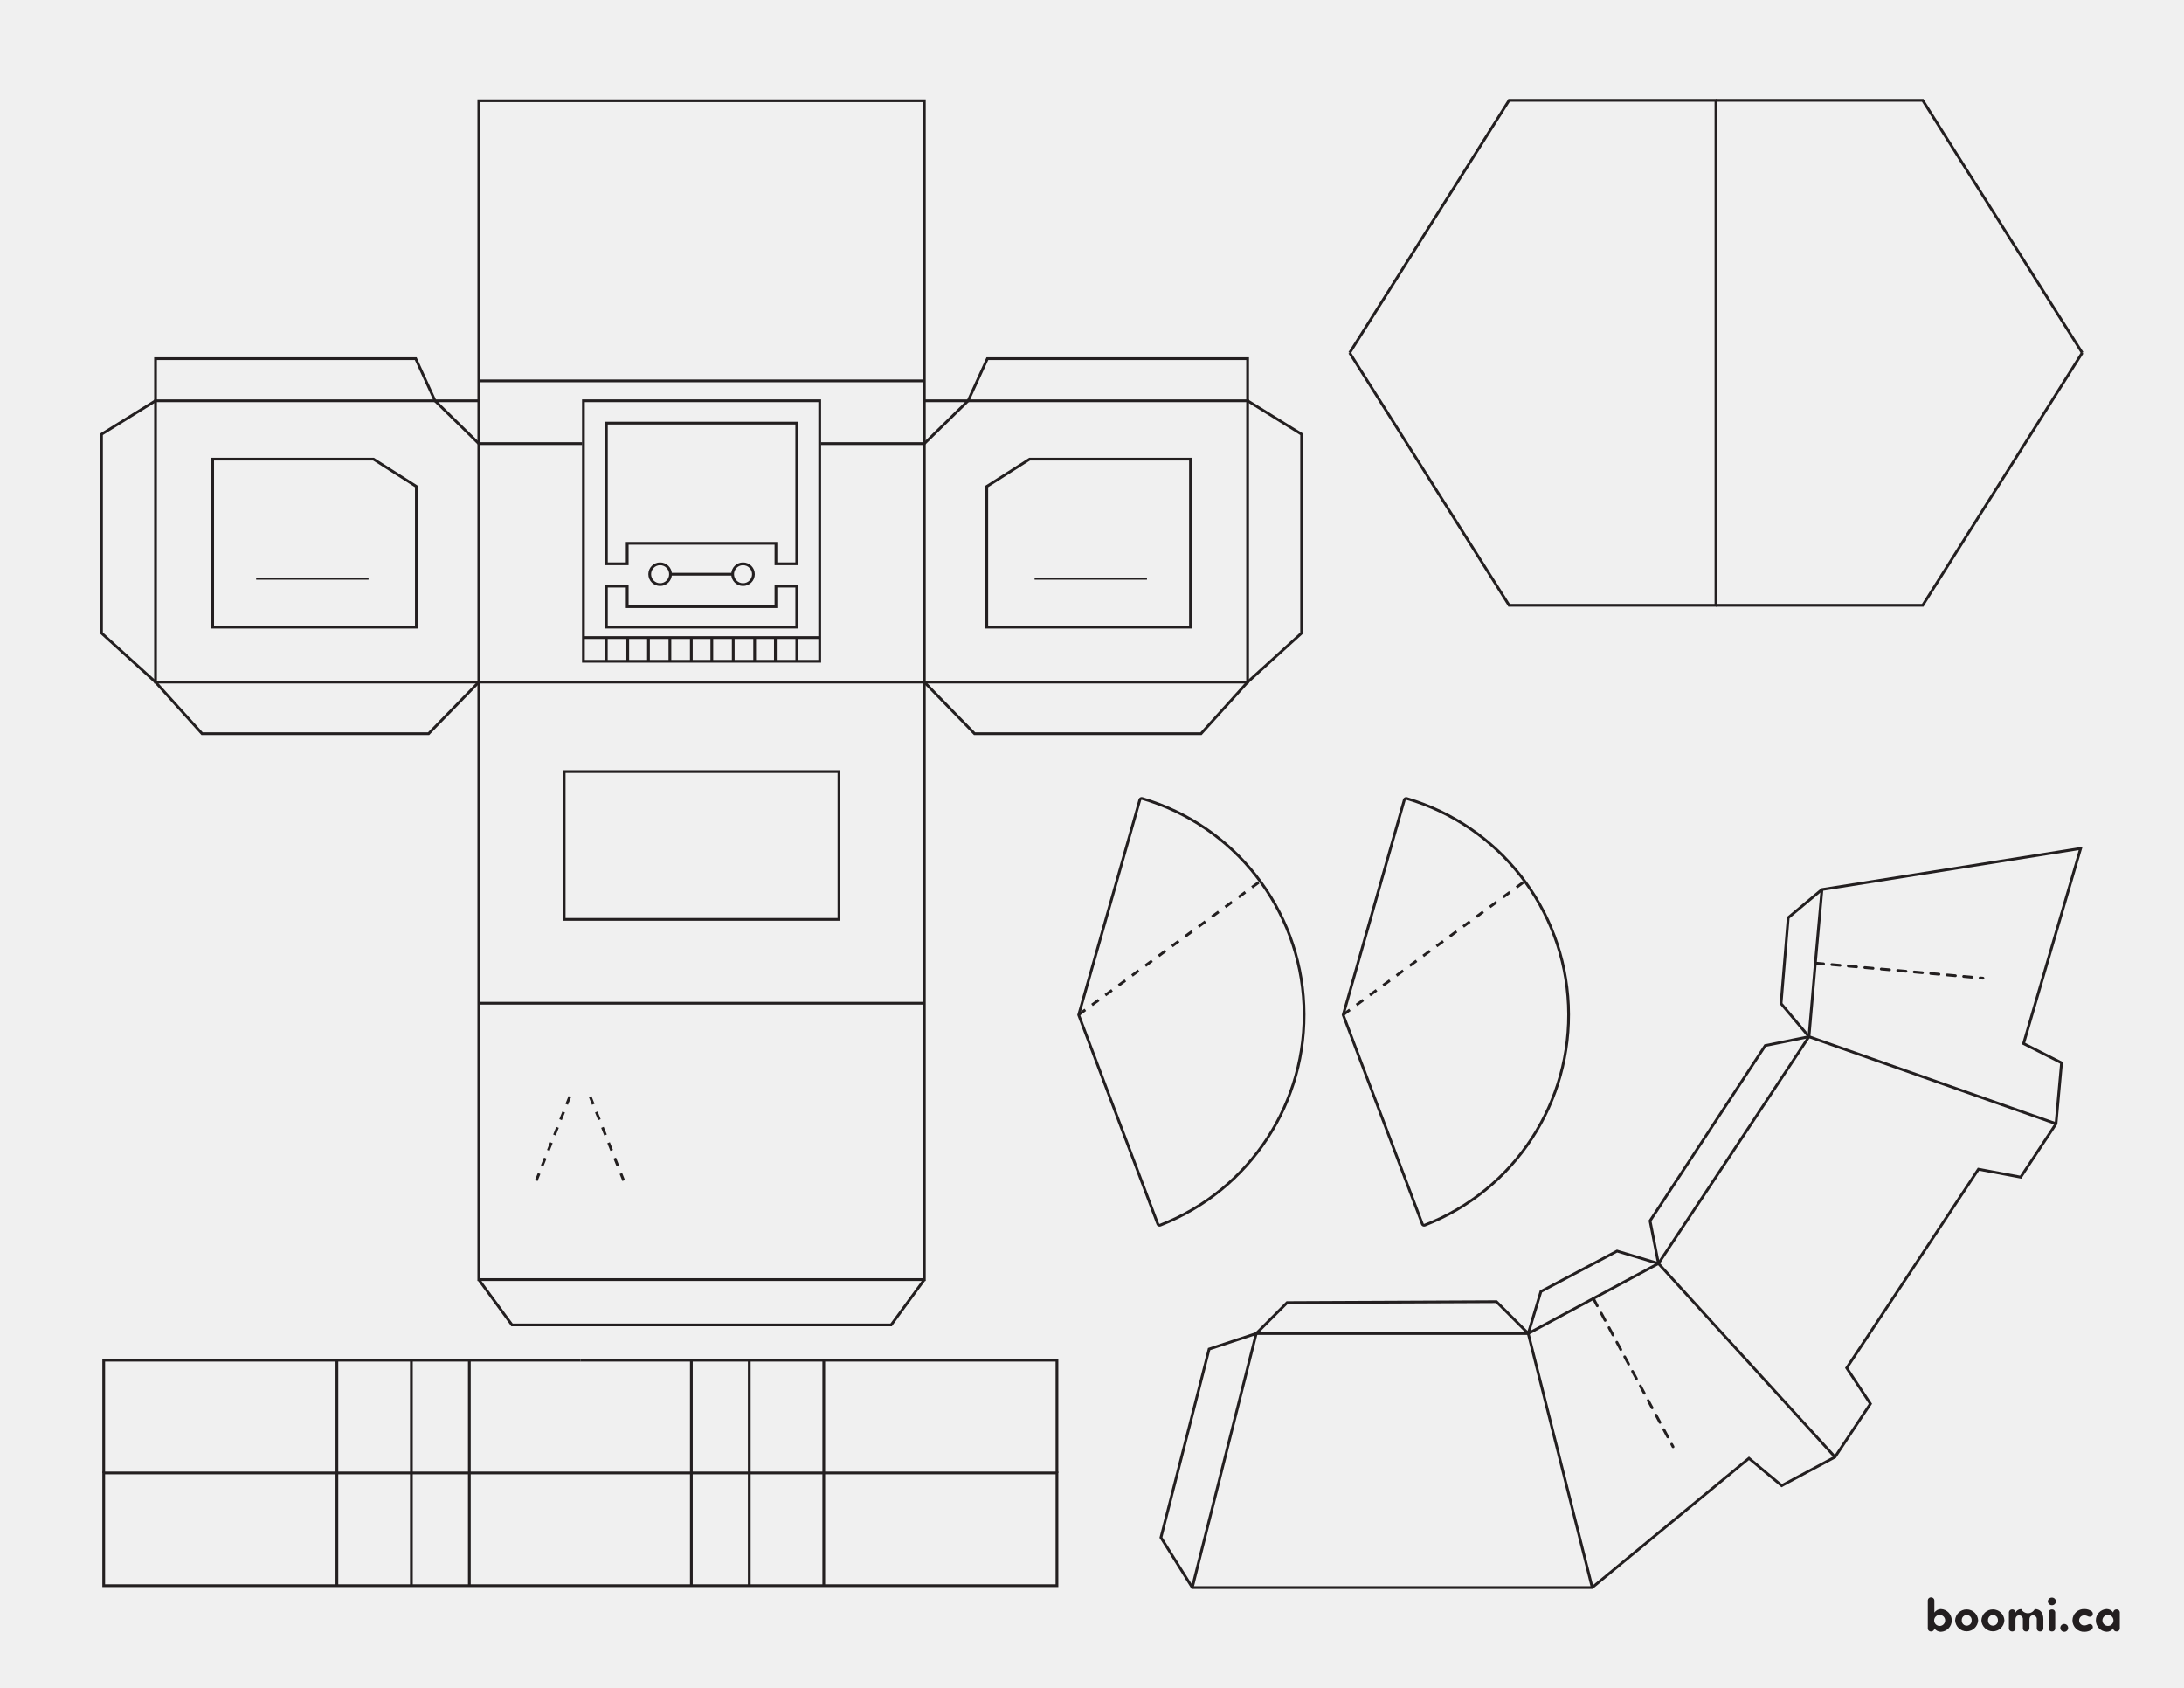
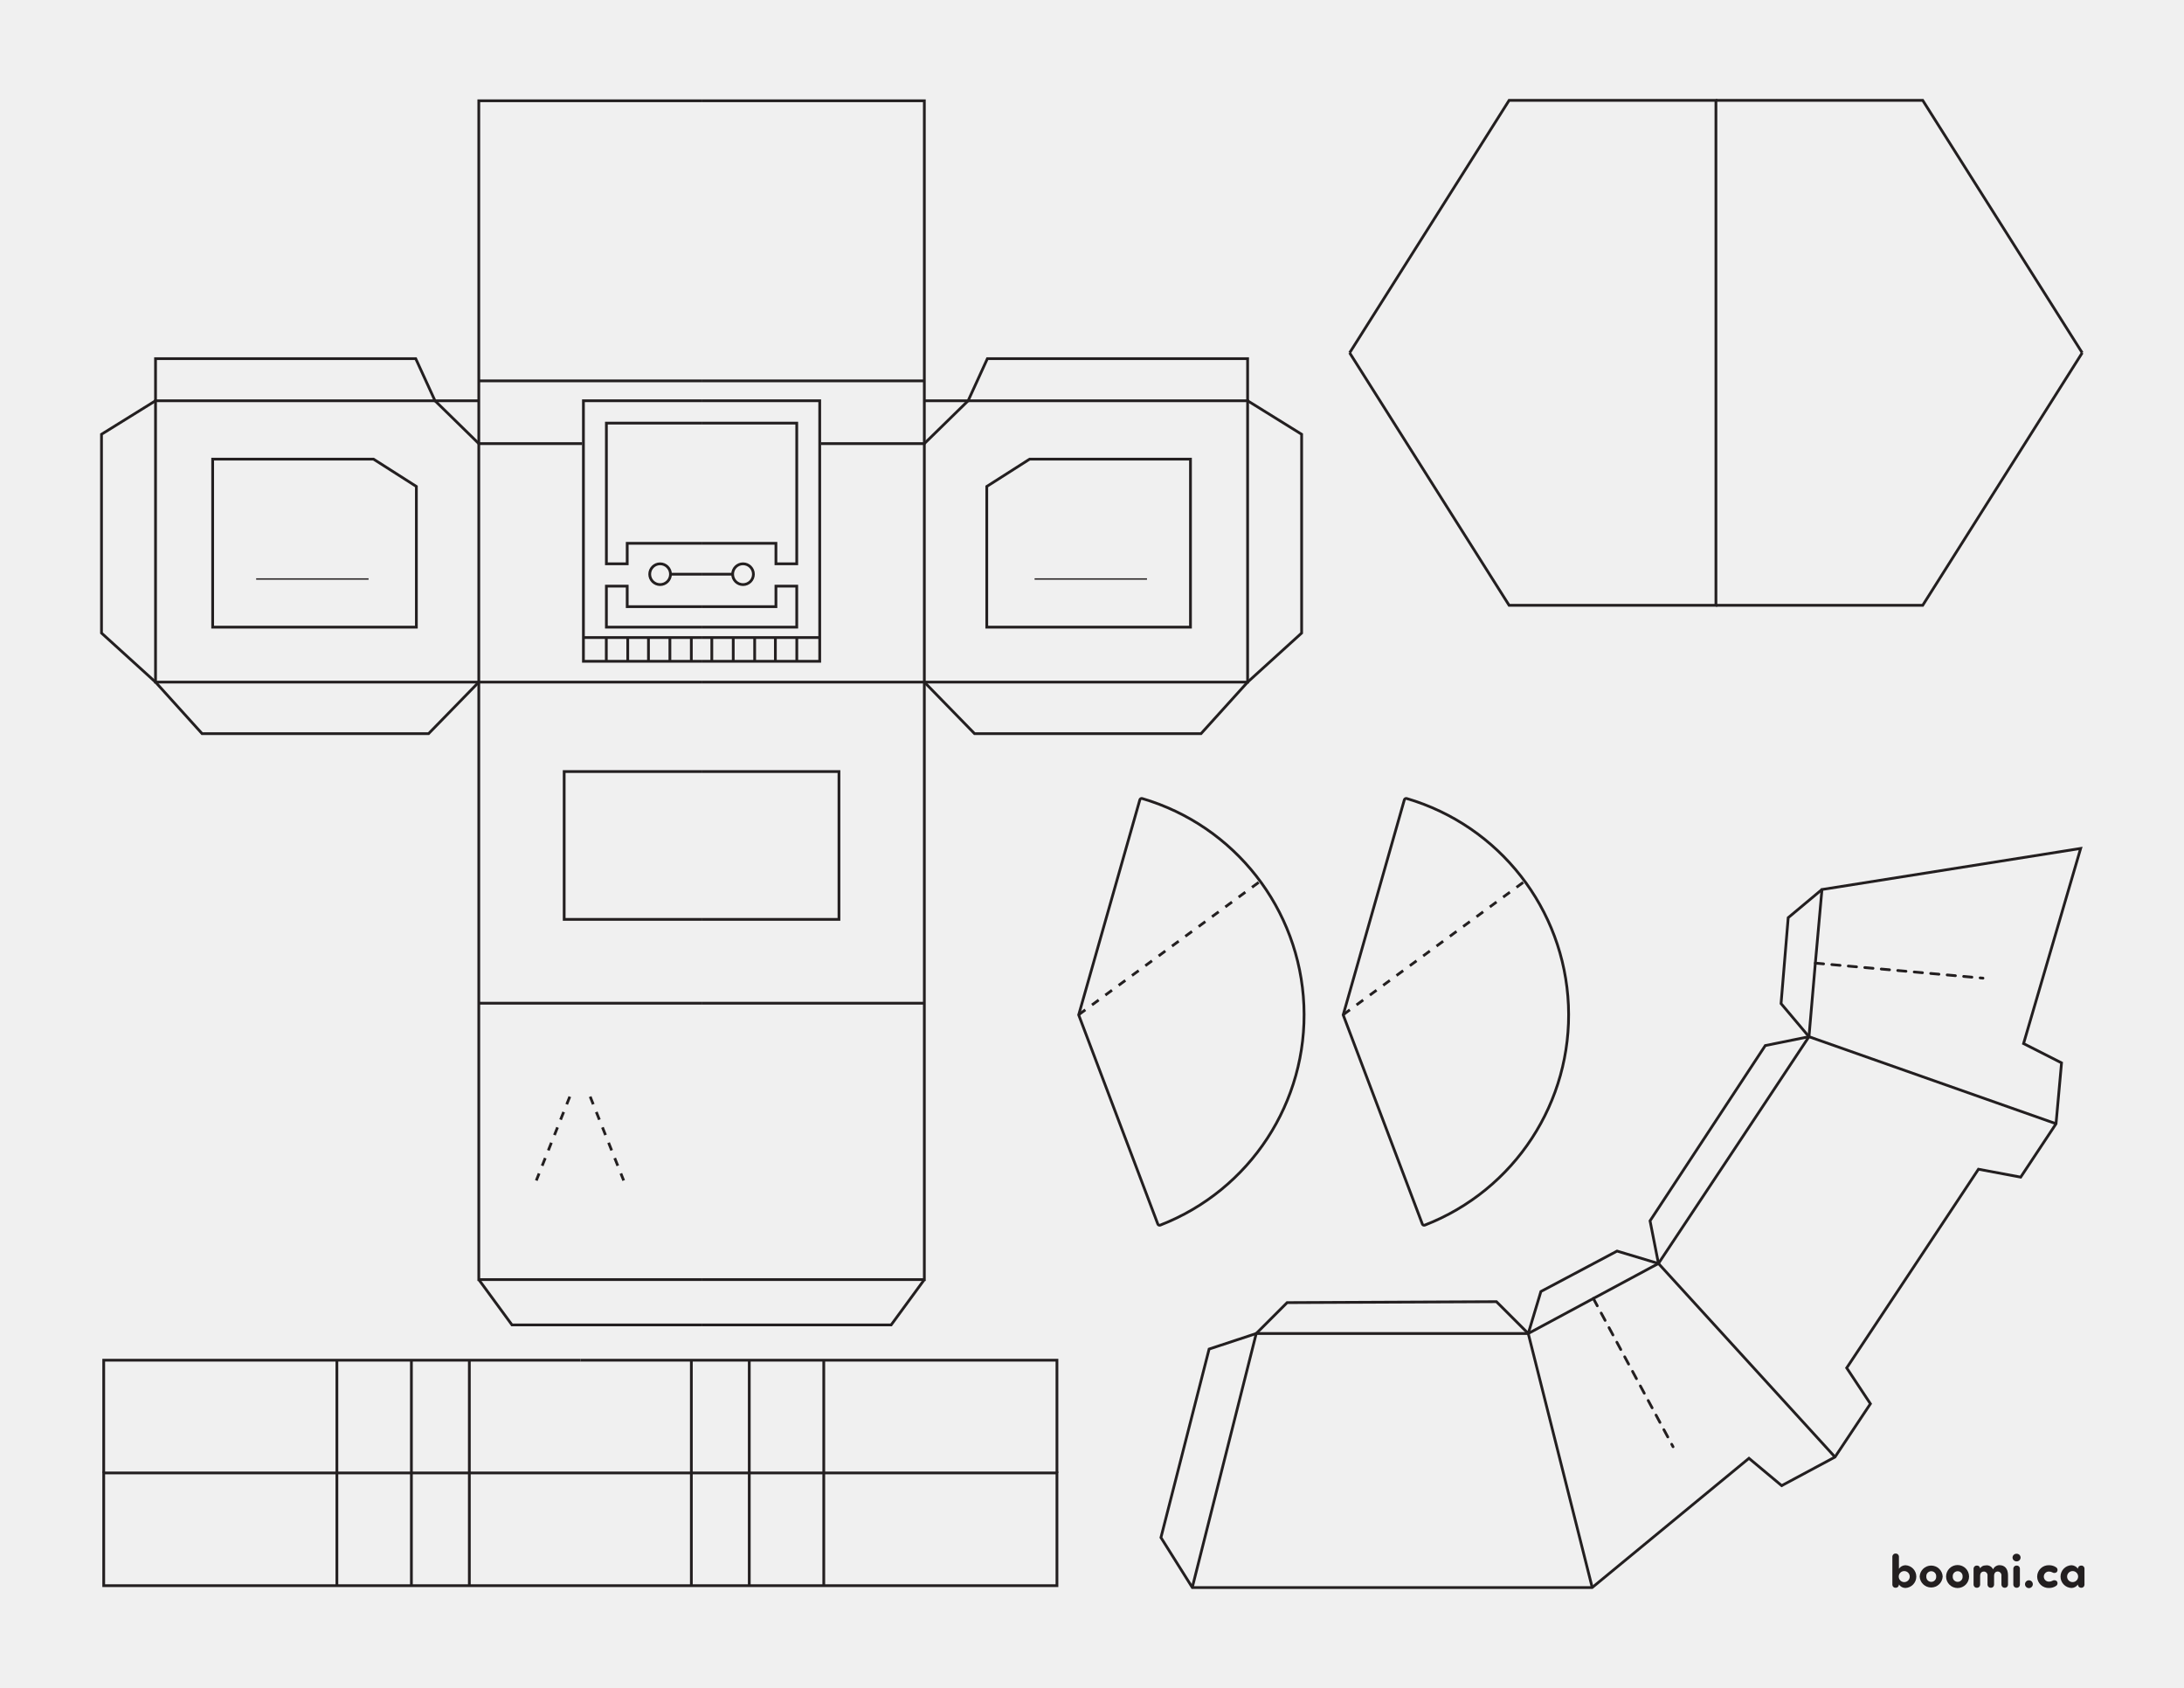
<svg xmlns="http://www.w3.org/2000/svg" viewBox="0 0 792 612">
  <rect width="792" height="612" style="fill:none" />
  <polyline points="755.09 127.93 697.25 219.48 622.26 219.48" style="fill:none;stroke:#231f20;stroke-miterlimit:10" />
  <polyline points="755.09 127.93 697.25 36.39 622.26 36.39" style="fill:none;stroke:#231f20;stroke-miterlimit:10" />
  <polyline points="489.43 127.93 547.26 36.39 622.26 36.39 622.26 219.48 547.26 219.48 489.43 127.93" style="fill:none;stroke:#231f20;stroke-miterlimit:10" />
  <path d="M383.29,534.07" style="fill:none;stroke:#231f20;stroke-miterlimit:10" />
  <polyline points="210.45 493.2 383.29 493.2 383.29 534.08" style="fill:none;stroke:#231f20;stroke-miterlimit:10" />
  <path d="M210.45,493.2" style="fill:none;stroke:#231f20;stroke-miterlimit:10" />
  <line x1="298.73" y1="493.2" x2="298.73" y2="534.07" style="fill:none;stroke:#231f20;stroke-miterlimit:10" />
  <line x1="271.71" y1="493.2" x2="271.71" y2="534.07" style="fill:none;stroke:#231f20;stroke-miterlimit:10" />
  <line x1="250.71" y1="493.2" x2="250.71" y2="534.07" style="fill:none;stroke:#231f20;stroke-miterlimit:10" />
  <polyline points="210.45 493.2 37.61 493.2 37.61 534.08" style="fill:none;stroke:#231f20;stroke-miterlimit:10" />
  <line x1="122.17" y1="493.2" x2="122.17" y2="534.07" style="fill:none;stroke:#231f20;stroke-miterlimit:10" />
  <line x1="149.19" y1="493.2" x2="149.19" y2="534.07" style="fill:none;stroke:#231f20;stroke-miterlimit:10" />
  <line x1="170.2" y1="493.2" x2="170.2" y2="534.07" style="fill:none;stroke:#231f20;stroke-miterlimit:10" />
  <polyline points="210.45 574.95 383.29 574.95 383.29 534.08 37.61 534.08 37.61 574.95 210.45 574.95" style="fill:none;stroke:#231f20;stroke-miterlimit:10" />
  <line x1="298.73" y1="574.95" x2="298.73" y2="534.07" style="fill:none;stroke:#231f20;stroke-miterlimit:10" />
  <line x1="271.71" y1="574.95" x2="271.71" y2="534.07" style="fill:none;stroke:#231f20;stroke-miterlimit:10" />
  <line x1="250.71" y1="574.95" x2="250.71" y2="534.07" style="fill:none;stroke:#231f20;stroke-miterlimit:10" />
  <line x1="122.17" y1="574.95" x2="122.17" y2="534.07" style="fill:none;stroke:#231f20;stroke-miterlimit:10" />
  <line x1="149.19" y1="574.95" x2="149.19" y2="534.07" style="fill:none;stroke:#231f20;stroke-miterlimit:10" />
  <line x1="170.2" y1="574.95" x2="170.2" y2="534.07" style="fill:none;stroke:#231f20;stroke-miterlimit:10" />
  <path d="M357.45,588.28" style="fill:none;stroke:#231f20;stroke-miterlimit:10" />
  <polyline points="432.36 575.63 455.56 483.52 466.76 472.32 542.66 471.98 554.2 483.52 558.79 468.29 586.41 453.63 601.42 458.14" style="fill:none;stroke:#231f20;stroke-miterlimit:10" />
  <polyline points="656 375.9 640.16 379.11 598.37 442.67 601.42 458.14" style="fill:none;stroke:#231f20;stroke-miterlimit:10" />
  <path d="M669.33,575.63" style="fill:none;stroke:#231f20;stroke-miterlimit:10" />
  <line x1="577.81" y1="470.83" x2="606.71" y2="524.58" style="fill:none;stroke:#231f20;stroke-linecap:round;stroke-miterlimit:10;stroke-dasharray:3" />
  <path d="M767.55,407.69" style="fill:none;stroke:#231f20;stroke-miterlimit:10" />
  <polyline points="656 375.9 645.88 363.89 648.47 332.75 660.71 322.52" style="fill:none;stroke:#231f20;stroke-miterlimit:10" />
  <line x1="658.31" y1="349.22" x2="719.1" y2="354.67" style="fill:none;stroke:#231f20;stroke-linecap:round;stroke-miterlimit:10;stroke-dasharray:3" />
  <line x1="554.2" y1="483.52" x2="577.4" y2="575.63" style="fill:none;stroke:#231f20;stroke-miterlimit:10" />
  <line x1="601.42" y1="458.14" x2="665.45" y2="528.32" style="fill:none;stroke:#231f20;stroke-miterlimit:10" />
  <line x1="656" y1="375.9" x2="745.59" y2="407.45" style="fill:none;stroke:#231f20;stroke-miterlimit:10" />
  <polyline points="254.41 36.54 335.2 36.54 335.2 463.97 254.41 463.97" style="fill:none;stroke:#231f20;stroke-miterlimit:10" />
  <line x1="335.2" y1="363.76" x2="254.41" y2="363.76" style="fill:none;stroke:#231f20;stroke-miterlimit:10" />
  <polyline points="254.41 247.33 452.43 247.33 452.43 145.31 351.08 145.31 335.2 160.85 297.71 160.85" style="fill:none;stroke:#231f20;stroke-miterlimit:10" />
  <line x1="335.2" y1="138.1" x2="254.41" y2="138.1" style="fill:none;stroke:#231f20;stroke-miterlimit:10" />
  <polyline points="254.41 145.31 297.26 145.31 297.26 239.78 254.41 239.78" style="fill:none;stroke:#231f20;stroke-miterlimit:10" />
  <polyline points="254.41 153.42 288.93 153.42 288.93 204.43 281.38 204.43 281.38 197 254.41 197" style="fill:none;stroke:#231f20;stroke-miterlimit:10" />
  <polyline points="254.41 227.4 288.93 227.4 288.93 212.53 281.38 212.53 281.38 219.97 254.41 219.97" style="fill:none;stroke:#231f20;stroke-miterlimit:10" />
  <line x1="297.26" y1="231.17" x2="254.41" y2="231.17" style="fill:none;stroke:#231f20;stroke-miterlimit:10" />
  <line x1="258.13" y1="231.17" x2="258.13" y2="239.78" style="fill:none;stroke:#231f20;stroke-miterlimit:10" />
  <line x1="265.9" y1="231.17" x2="265.9" y2="239.78" style="fill:none;stroke:#231f20;stroke-miterlimit:10" />
  <line x1="273.67" y1="231.17" x2="273.67" y2="239.78" style="fill:none;stroke:#231f20;stroke-miterlimit:10" />
  <line x1="281.18" y1="231.17" x2="281.18" y2="239.78" style="fill:none;stroke:#231f20;stroke-miterlimit:10" />
  <line x1="288.95" y1="231.17" x2="288.95" y2="239.78" style="fill:none;stroke:#231f20;stroke-miterlimit:10" />
  <circle cx="269.45" cy="208.2" r="3.77" style="fill:none;stroke:#231f20;stroke-miterlimit:10" />
  <line x1="265.67" y1="208.2" x2="254.41" y2="208.2" style="fill:none;stroke:#231f20;stroke-miterlimit:10" />
  <polyline points="335.2 145.31 351.08 145.31 358.06 130.05 452.43 130.05 452.43 145.31 472.02 157.47 472.02 229.54 452.43 247.33 435.53 266.02 353.42 266.02 335.2 247.33" style="fill:none;stroke:#231f20;stroke-miterlimit:10" />
  <polyline points="254.41 279.76 304.24 279.76 304.24 333.36 254.41 333.36" style="fill:none;stroke:#231f20;stroke-miterlimit:10" />
  <polygon points="357.84 227.4 431.71 227.4 431.71 166.48 373.38 166.48 357.84 176.39 357.84 227.4" style="fill:none;stroke:#231f20;stroke-miterlimit:10" />
  <line x1="375.18" y1="209.94" x2="415.94" y2="209.94" style="fill:none;stroke:#231f20;stroke-miterlimit:10;stroke-width:0.5px" />
  <polyline points="335.2 463.97 323.16 480.41 254.41 480.41" style="fill:none;stroke:#231f20;stroke-miterlimit:10" />
  <polyline points="254.41 36.54 173.63 36.54 173.63 463.97 254.41 463.97" style="fill:none;stroke:#231f20;stroke-miterlimit:10" />
  <line x1="173.63" y1="363.76" x2="254.41" y2="363.76" style="fill:none;stroke:#231f20;stroke-miterlimit:10" />
  <polyline points="254.41 247.33 56.4 247.33 56.4 145.31 157.75 145.31 173.63 160.85 211.12 160.85" style="fill:none;stroke:#231f20;stroke-miterlimit:10" />
  <line x1="173.63" y1="138.1" x2="254.41" y2="138.1" style="fill:none;stroke:#231f20;stroke-miterlimit:10" />
  <polyline points="254.41 145.31 211.57 145.31 211.57 239.78 254.41 239.78" style="fill:none;stroke:#231f20;stroke-miterlimit:10" />
  <polyline points="254.41 153.42 219.9 153.42 219.9 204.43 227.45 204.43 227.45 197 254.41 197" style="fill:none;stroke:#231f20;stroke-miterlimit:10" />
  <polyline points="254.41 227.4 219.9 227.4 219.9 212.53 227.45 212.53 227.45 219.97 254.41 219.97" style="fill:none;stroke:#231f20;stroke-miterlimit:10" />
  <line x1="211.57" y1="231.17" x2="254.41" y2="231.17" style="fill:none;stroke:#231f20;stroke-miterlimit:10" />
  <line x1="250.7" y1="231.17" x2="250.7" y2="239.78" style="fill:none;stroke:#231f20;stroke-miterlimit:10" />
  <line x1="242.93" y1="231.17" x2="242.93" y2="239.78" style="fill:none;stroke:#231f20;stroke-miterlimit:10" />
  <line x1="235.16" y1="231.17" x2="235.16" y2="239.78" style="fill:none;stroke:#231f20;stroke-miterlimit:10" />
  <line x1="227.64" y1="231.17" x2="227.64" y2="239.78" style="fill:none;stroke:#231f20;stroke-miterlimit:10" />
  <line x1="219.87" y1="231.17" x2="219.87" y2="239.78" style="fill:none;stroke:#231f20;stroke-miterlimit:10" />
  <circle cx="239.38" cy="208.2" r="3.77" style="fill:none;stroke:#231f20;stroke-miterlimit:10" />
  <line x1="243.15" y1="208.2" x2="254.41" y2="208.2" style="fill:none;stroke:#231f20;stroke-miterlimit:10" />
  <polyline points="173.63 145.31 157.75 145.31 150.76 130.05 56.4 130.05 56.4 145.31 36.81 157.47 36.81 229.54 56.4 247.33 73.29 266.02 155.41 266.02 173.63 247.33" style="fill:none;stroke:#231f20;stroke-miterlimit:10" />
  <polyline points="254.41 279.76 204.59 279.76 204.59 333.36 254.41 333.36" style="fill:none;stroke:#231f20;stroke-miterlimit:10" />
  <polygon points="150.99 227.4 77.12 227.4 77.12 166.48 135.45 166.48 150.99 176.39 150.99 227.4" style="fill:none;stroke:#231f20;stroke-miterlimit:10" />
  <line x1="133.65" y1="209.94" x2="92.89" y2="209.94" style="fill:none;stroke:#231f20;stroke-miterlimit:10;stroke-width:0.5px" />
  <polyline points="173.63 463.97 185.67 480.41 254.41 480.41" style="fill:none;stroke:#231f20;stroke-miterlimit:10" />
  <line x1="206.63" y1="397.63" x2="194.48" y2="428.04" style="fill:#fff;stroke:#231f20;stroke-miterlimit:10;stroke-dasharray:3" />
  <line x1="214.02" y1="397.63" x2="226.17" y2="428.04" style="fill:#fff;stroke:#231f20;stroke-miterlimit:10;stroke-dasharray:3" />
  <path d="M413.35,290l-22.18,78,28.69,75.82a.69.69,0,0,0,.9.4,81.78,81.78,0,0,0-6.55-154.68A.69.69,0,0,0,413.35,290Z" style="fill:none;stroke:#231f20;stroke-miterlimit:10" />
  <line x1="391.17" y1="367.93" x2="457.04" y2="319.51" style="fill:none;stroke:#231f20;stroke-miterlimit:10;stroke-dasharray:3" />
  <path d="M509.27,290l-22.18,78,28.7,75.82a.69.69,0,0,0,.9.4,81.78,81.78,0,0,0-6.55-154.68A.71.71,0,0,0,509.27,290Z" style="fill:none;stroke:#231f20;stroke-miterlimit:10" />
  <line x1="487.09" y1="367.93" x2="552.97" y2="319.51" style="fill:none;stroke:#231f20;stroke-miterlimit:10;stroke-dasharray:3" />
  <path d="M754.52,307.64l-93.81,14.89-2.4,26.69L656,375.9,628.75,417l-27.33,41.13-23.61,12.69L554.2,483.52H455.56l-17.09,5.64L421,557.5l11.38,18.13h145l56.86-46.86,11.86,9.91,19.33-10.36L678.28,509l-8.6-13,23.89-36,23.89-36.05,15.32,2.87,12.81-19.34,2-22.09-13.77-7Z" style="fill:none;stroke:#231f20;stroke-miterlimit:10" />
-   <path d="M703.85,583.44a4.13,4.13,0,0,1,0,8.25,2.81,2.81,0,0,1-2.38-1.28v.16a1.17,1.17,0,0,1-1.19,1,1.12,1.12,0,0,1-1.19-1V580.25a1.13,1.13,0,0,1,1.19-1.06,1.17,1.17,0,0,1,1.19,1.06v4.47A2.93,2.93,0,0,1,703.85,583.44Zm-.46,2.13a2,2,0,0,0,0,4,2,2,0,0,0,0-4Z" style="fill:#231f20" />
-   <path d="M709,587.54a4.18,4.18,0,0,1,8.35,0,4.18,4.18,0,0,1-8.35,0Zm6,0a1.8,1.8,0,1,0-3.59,0,1.8,1.8,0,1,0,3.59,0Z" style="fill:#231f20" />
-   <path d="M718.52,587.54a4.18,4.18,0,0,1,8.35,0,4.18,4.18,0,0,1-8.35,0Zm6,0a1.8,1.8,0,1,0-3.59,0,1.8,1.8,0,1,0,3.59,0Z" style="fill:#231f20" />
-   <path d="M741,590.57a1.13,1.13,0,0,1-1.19,1,1.16,1.16,0,0,1-1.19-1V587.3a1.39,1.39,0,0,0-1.33-1.58c-.75,0-1.34.46-1.34,1.62v3.23a1.13,1.13,0,0,1-1.19,1,1.16,1.16,0,0,1-1.19-1v-3.32a1.37,1.37,0,0,0-1.31-1.53c-.71,0-1.38.41-1.38,1.62v3.23a1.12,1.12,0,0,1-1.19,1,1.17,1.17,0,0,1-1.19-1v-6a1.17,1.17,0,0,1,1.19-1,1.12,1.12,0,0,1,1.19,1v.19a2.29,2.29,0,0,1,2.08-1.31,2.77,2.77,0,0,0,4.93,0c1.88,0,3.09,1.2,3.11,3.6Z" style="fill:#231f20" />
-   <path d="M744.1,579.28a1.4,1.4,0,0,1,1.45,1.38,1.41,1.41,0,0,1-1.45,1.39,1.44,1.44,0,0,1-1.47-1.39A1.42,1.42,0,0,1,744.1,579.28Zm1.2,11.29a1.13,1.13,0,0,1-1.2,1,1.16,1.16,0,0,1-1.18-1v-6a1.16,1.16,0,0,1,1.18-1,1.13,1.13,0,0,1,1.2,1Z" style="fill:#231f20" />
-   <path d="M748.61,588.85a1.42,1.42,0,1,1-1.46,1.41A1.41,1.41,0,0,1,748.61,588.85Z" style="fill:#231f20" />
-   <path d="M755.9,589.39a2.55,2.55,0,0,0,1.18-.3,1.33,1.33,0,0,1,1.54.08,1.17,1.17,0,0,1-.15,1.74,4.49,4.49,0,0,1-2.57.78,4.16,4.16,0,0,1-4.35-4.1v-.05a4.16,4.16,0,0,1,4.35-4.1,4.41,4.41,0,0,1,2.57.78,1.17,1.17,0,0,1,.15,1.74,1.33,1.33,0,0,1-1.54.08,2.55,2.55,0,0,0-1.18-.3,1.82,1.82,0,0,0-1.93,1.8v.05A1.82,1.82,0,0,0,755.9,589.39Z" style="fill:#231f20" />
-   <path d="M766.34,584.56a1.17,1.17,0,0,1,1.19-1,1.12,1.12,0,0,1,1.19,1v6a1.12,1.12,0,0,1-1.19,1,1.17,1.17,0,0,1-1.19-1v-.16a2.81,2.81,0,0,1-2.38,1.28,4.13,4.13,0,0,1,0-8.25,2.93,2.93,0,0,1,2.38,1.28Zm-1.92,5a2,2,0,0,0,0-4,2,2,0,0,0,0,4Z" style="fill:#231f20" />
+   <path d="M691,567.54a4.13,4.13,0,0,1,0,8.25,2.83,2.83,0,0,1-2.38-1.28v.15a1.16,1.16,0,0,1-1.19,1.06,1.13,1.13,0,0,1-1.19-1.06V564.34a1.13,1.13,0,0,1,1.19-1.05,1.16,1.16,0,0,1,1.19,1.05v4.48A2.93,2.93,0,0,1,691,567.54Zm-.45,2.12a2,2,0,0,0,0,4,2,2,0,0,0,0-4Z" style="fill:#231f20" />
+   <path d="M696.14,571.64a4.18,4.18,0,0,1,8.35,0,4.18,4.18,0,0,1-8.35,0Zm6,0a1.8,1.8,0,1,0-3.59,0,1.8,1.8,0,1,0,3.59,0Z" style="fill:#231f20" />
+   <path d="M705.72,571.64a4.17,4.17,0,0,1,8.34,0,4.17,4.17,0,0,1-8.34,0Zm6,0a1.8,1.8,0,1,0-3.59,0,1.8,1.8,0,1,0,3.59,0Z" style="fill:#231f20" />
+   <path d="M720,567.61a2.51,2.51,0,0,1,2.76,1.43,2.57,2.57,0,0,1,2.31-1.52c1.89,0,3.09,1.21,3.11,3.61v3.53a1.13,1.13,0,0,1-1.19,1.06,1.17,1.17,0,0,1-1.19-1.06V571.4a1.39,1.39,0,0,0-1.32-1.58c-.75,0-1.35.46-1.35,1.61v3.23a1.13,1.13,0,0,1-1.19,1.06,1.17,1.17,0,0,1-1.19-1.06v-3.31a1.37,1.37,0,0,0-1.31-1.53c-.71,0-1.37.41-1.37,1.61v3.23a1.13,1.13,0,0,1-1.19,1.06,1.16,1.16,0,0,1-1.19-1.06v-6a1.15,1.15,0,0,1,1.19-1,1.13,1.13,0,0,1,1.19,1A2.21,2.21,0,0,1,720,567.61Z" style="fill:#231f20" />
+   <path d="M731.3,563.38a1.39,1.39,0,0,1,1.44,1.37,1.41,1.41,0,0,1-1.44,1.4,1.44,1.44,0,0,1-1.48-1.4A1.42,1.42,0,0,1,731.3,563.38Zm1.19,11.28a1.13,1.13,0,0,1-1.19,1.06,1.17,1.17,0,0,1-1.19-1.06v-6a1.16,1.16,0,0,1,1.19-1,1.12,1.12,0,0,1,1.19,1Z" style="fill:#231f20" />
+   <path d="M735.8,573a1.42,1.42,0,1,1-1.46,1.41A1.43,1.43,0,0,1,735.8,573Z" style="fill:#231f20" />
+   <path d="M743.1,573.49a2.43,2.43,0,0,0,1.17-.31,1.34,1.34,0,0,1,1.55.09,1.16,1.16,0,0,1-.16,1.73,4.39,4.39,0,0,1-2.56.79,4.15,4.15,0,0,1-4.35-4.1v-.05a4.15,4.15,0,0,1,4.35-4.1,4.38,4.38,0,0,1,2.56.78,1.17,1.17,0,0,1,.16,1.74,1.34,1.34,0,0,1-1.55.08,2.43,2.43,0,0,0-1.17-.31,1.84,1.84,0,0,0-1.94,1.81v.05A1.84,1.84,0,0,0,743.1,573.49Z" style="fill:#231f20" />
+   <path d="M753.53,568.66a1.17,1.17,0,0,1,1.2-1,1.12,1.12,0,0,1,1.18,1v6a1.12,1.12,0,0,1-1.18,1.06,1.18,1.18,0,0,1-1.2-1.06v-.15a2.82,2.82,0,0,1-2.38,1.28,4.13,4.13,0,0,1,0-8.25,2.93,2.93,0,0,1,2.38,1.28Zm-1.92,5a2,2,0,0,0,0-4,2,2,0,0,0,0,4Z" style="fill:#231f20" />
</svg>
